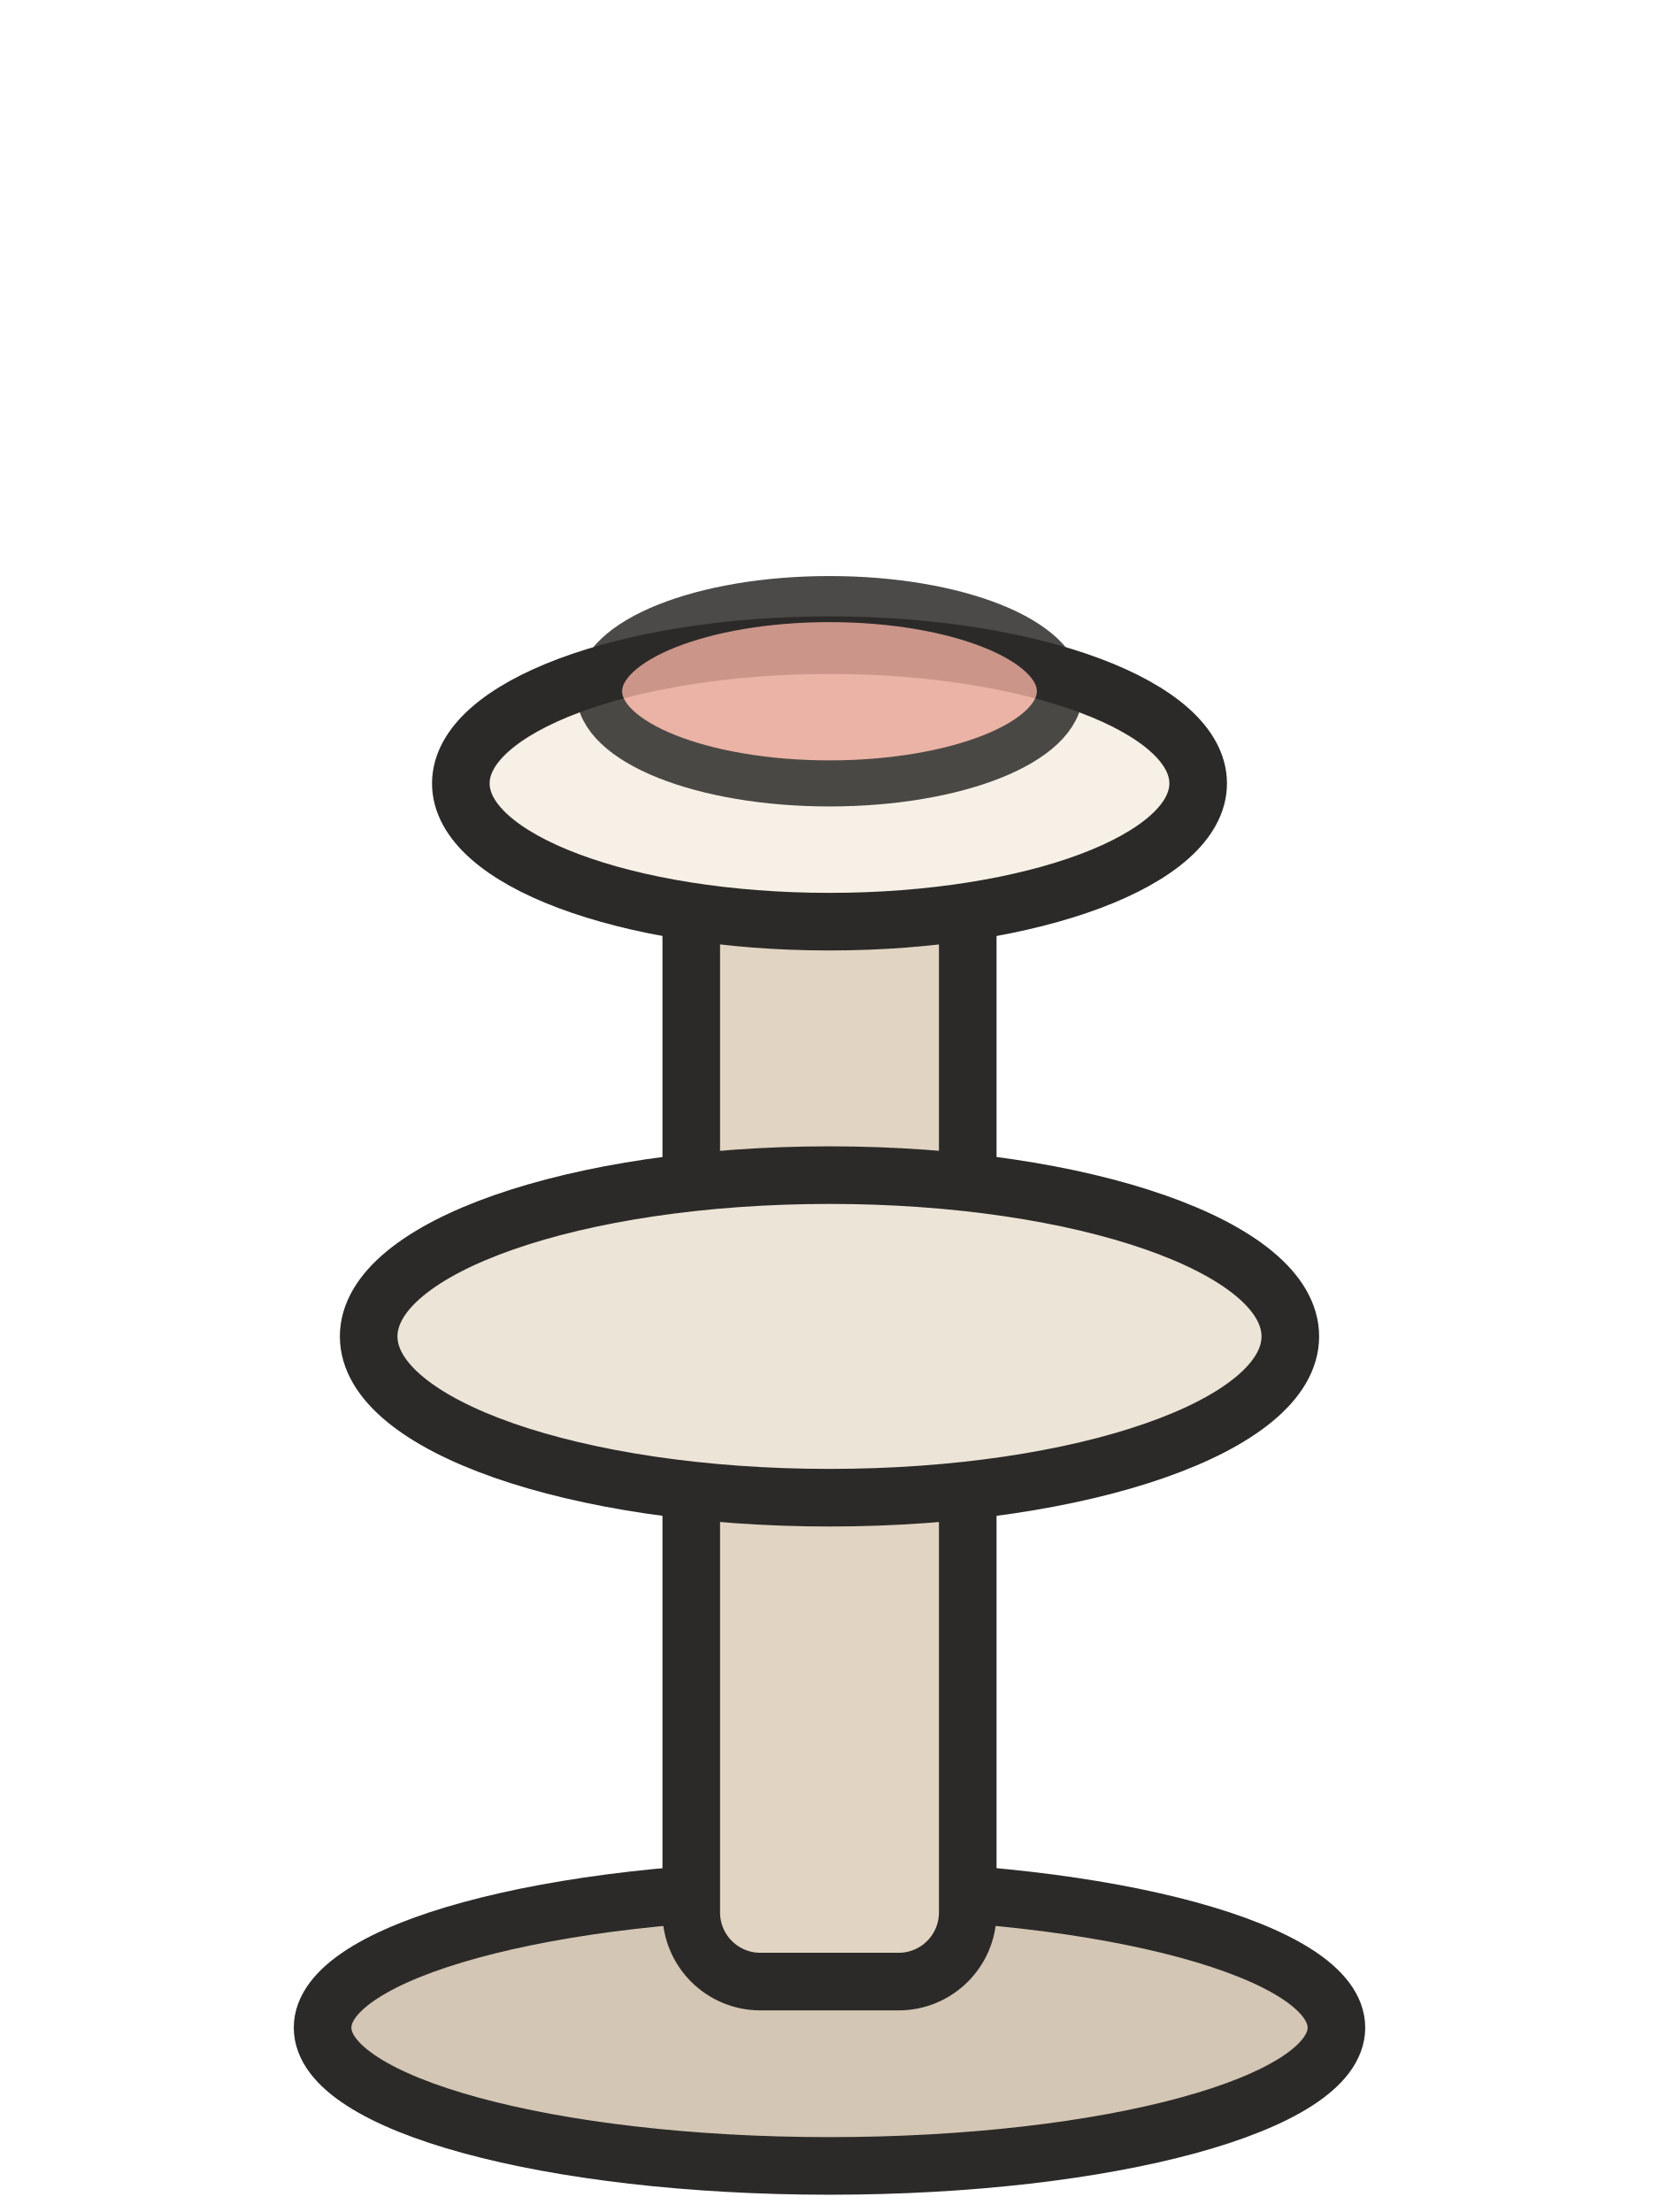
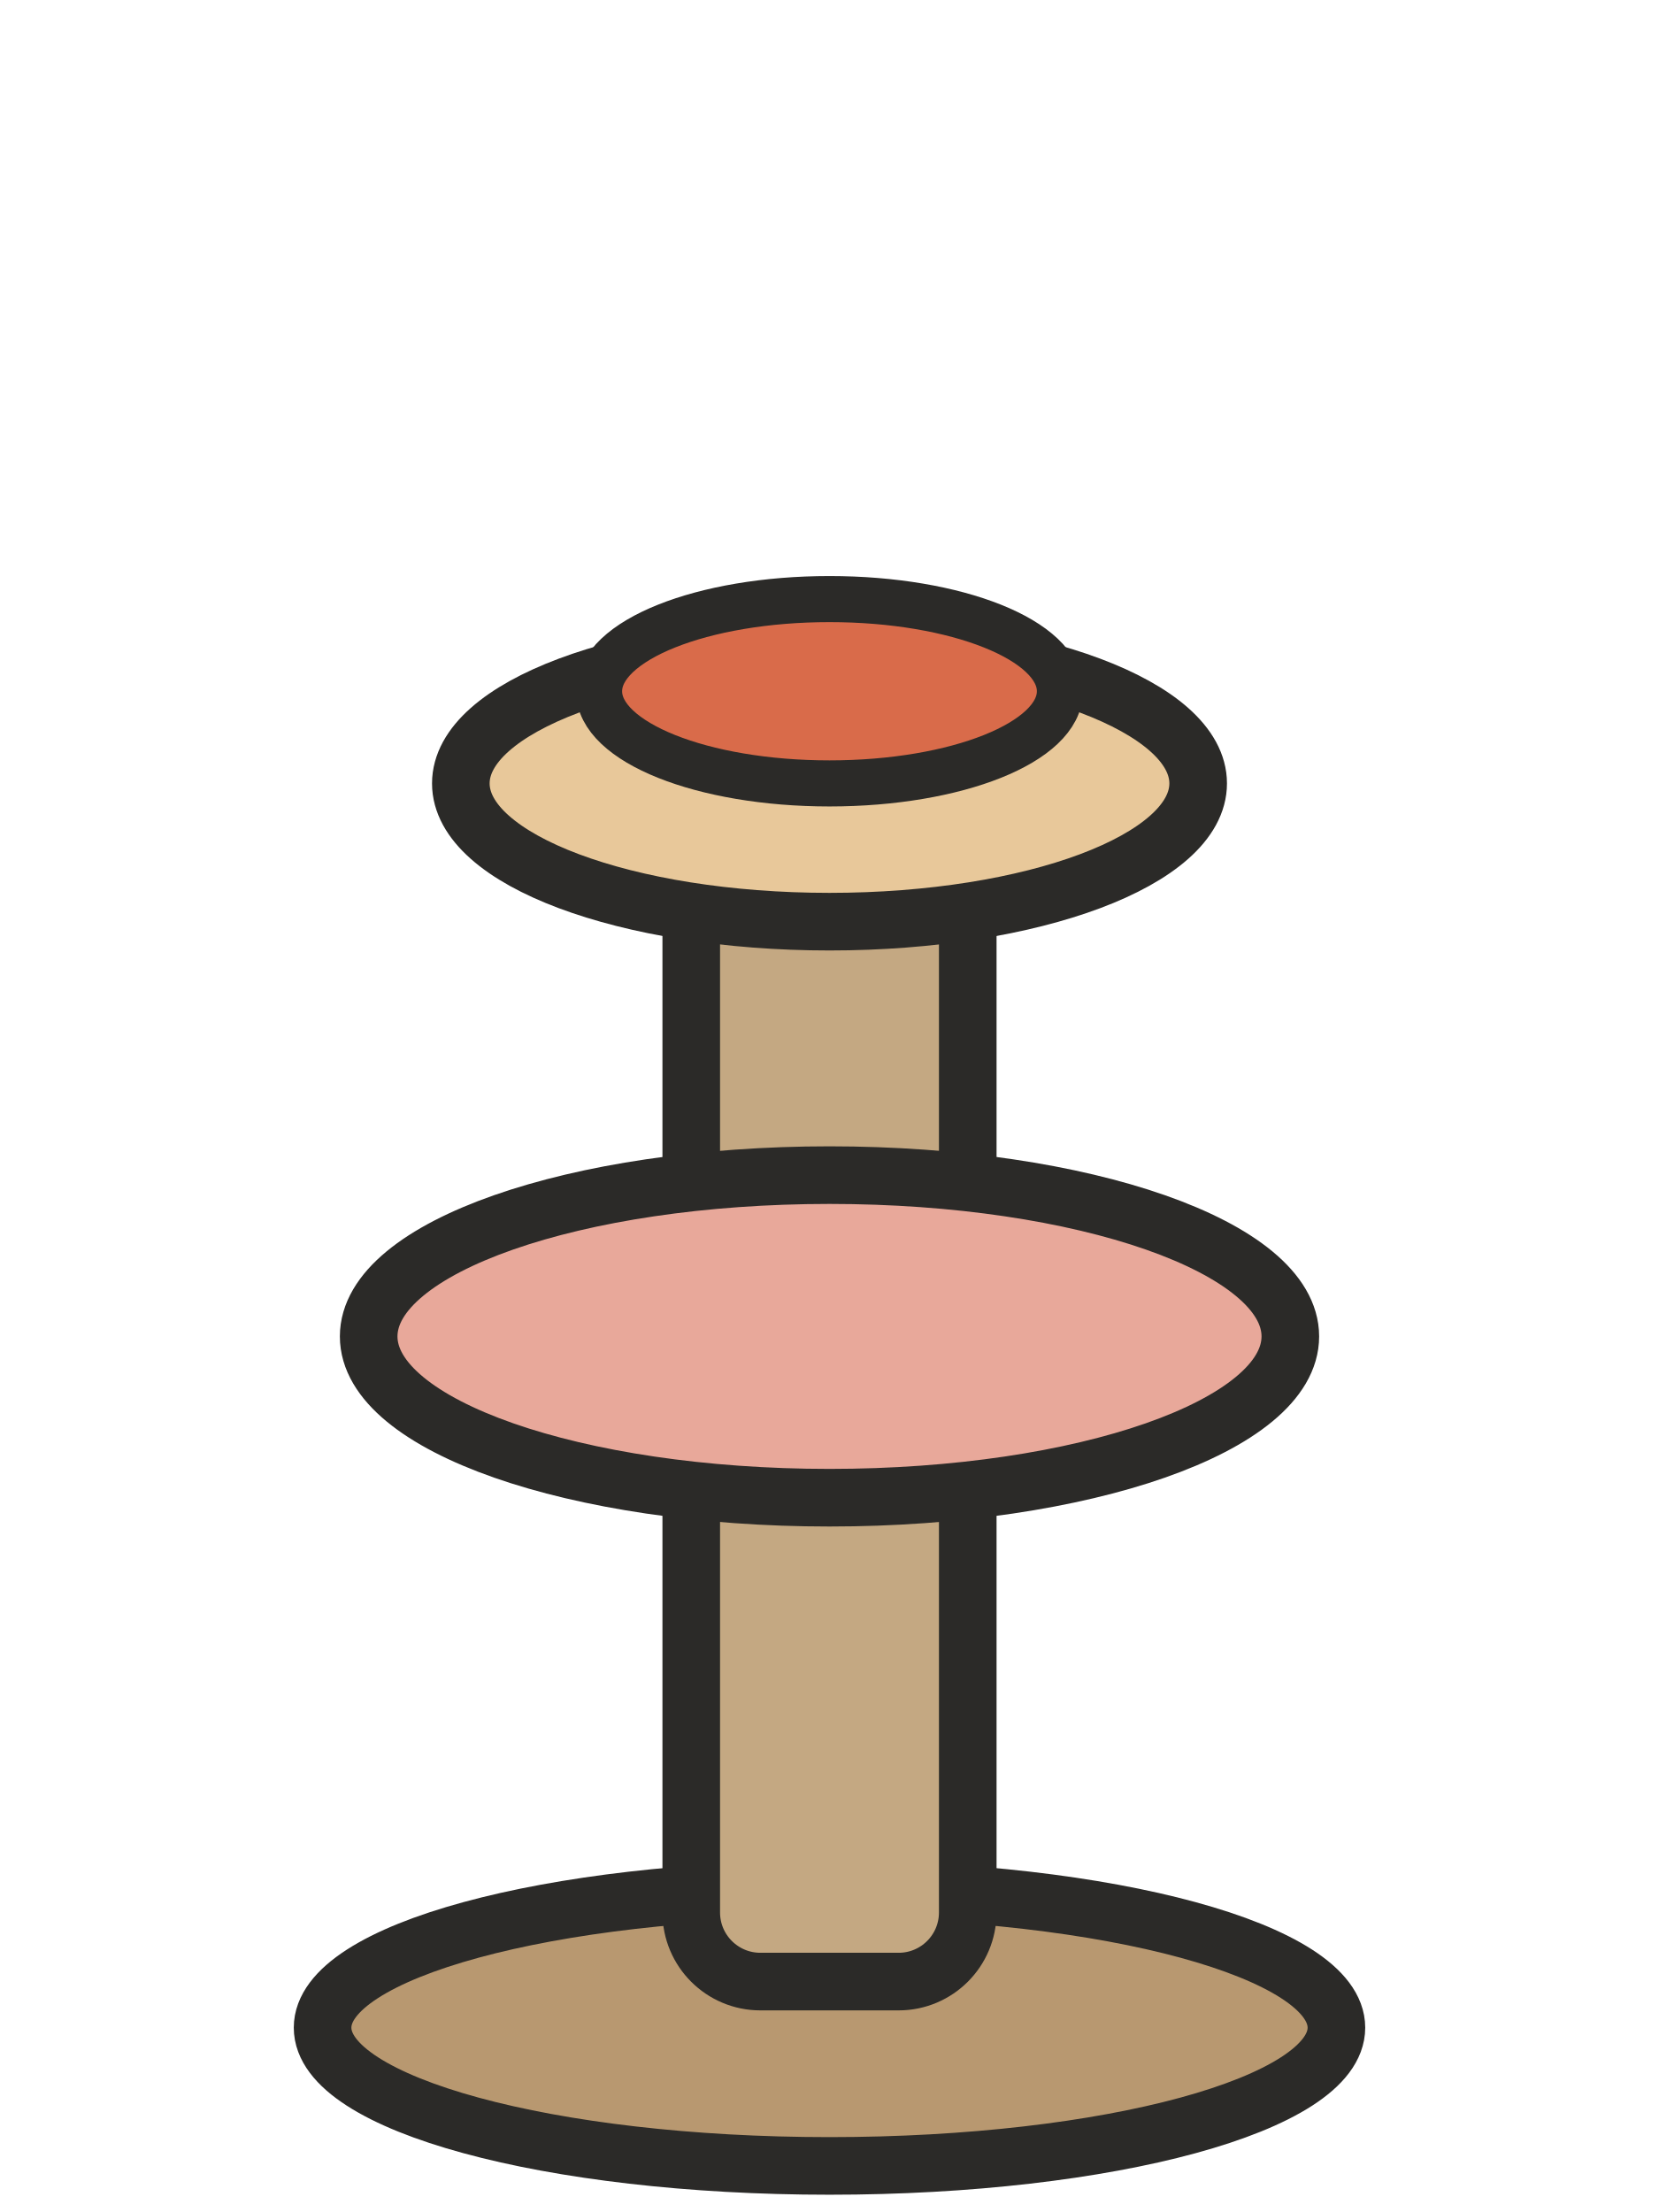
<svg xmlns="http://www.w3.org/2000/svg" width="72" height="96" viewBox="0 0 72 96" fill="none">
-   <ellipse cx="36" cy="88" rx="22" ry="6" fill="#D4C6B4" stroke="#2B2A28" stroke-width="2.5" />
-   <rect x="30" y="36" width="12" height="50" rx="3" fill="#E2D4C2" stroke="#2B2A28" stroke-width="2.5" />
-   <ellipse cx="36" cy="58" rx="20" ry="7" fill="#EDE4D8" stroke="#2B2A28" stroke-width="2.5" />
-   <ellipse cx="36" cy="34" rx="16" ry="6" fill="#F7F0E6" stroke="#2B2A28" stroke-width="2.5" />
-   <ellipse cx="36" cy="30" rx="10" ry="4" fill="#E8A89A" stroke="#2B2A28" stroke-width="2" opacity="0.85" />
+   <ellipse cx="36" cy="88" rx="22" ry="6" fill="#B89870" stroke="#2B2A28" stroke-width="2.5" />
+   <rect x="30" y="36" width="12" height="50" rx="3" fill="#C4A882" stroke="#2B2A28" stroke-width="2.5" />
+   <ellipse cx="36" cy="58" rx="20" ry="7" fill="#E8A89A" stroke="#2B2A28" stroke-width="2.5" />
+   <ellipse cx="36" cy="34" rx="16" ry="6" fill="#E8C89A" stroke="#2B2A28" stroke-width="2.5" />
+   <ellipse cx="36" cy="30" rx="10" ry="4" fill="#D96B4A" stroke="#2B2A28" stroke-width="2" />
</svg>
